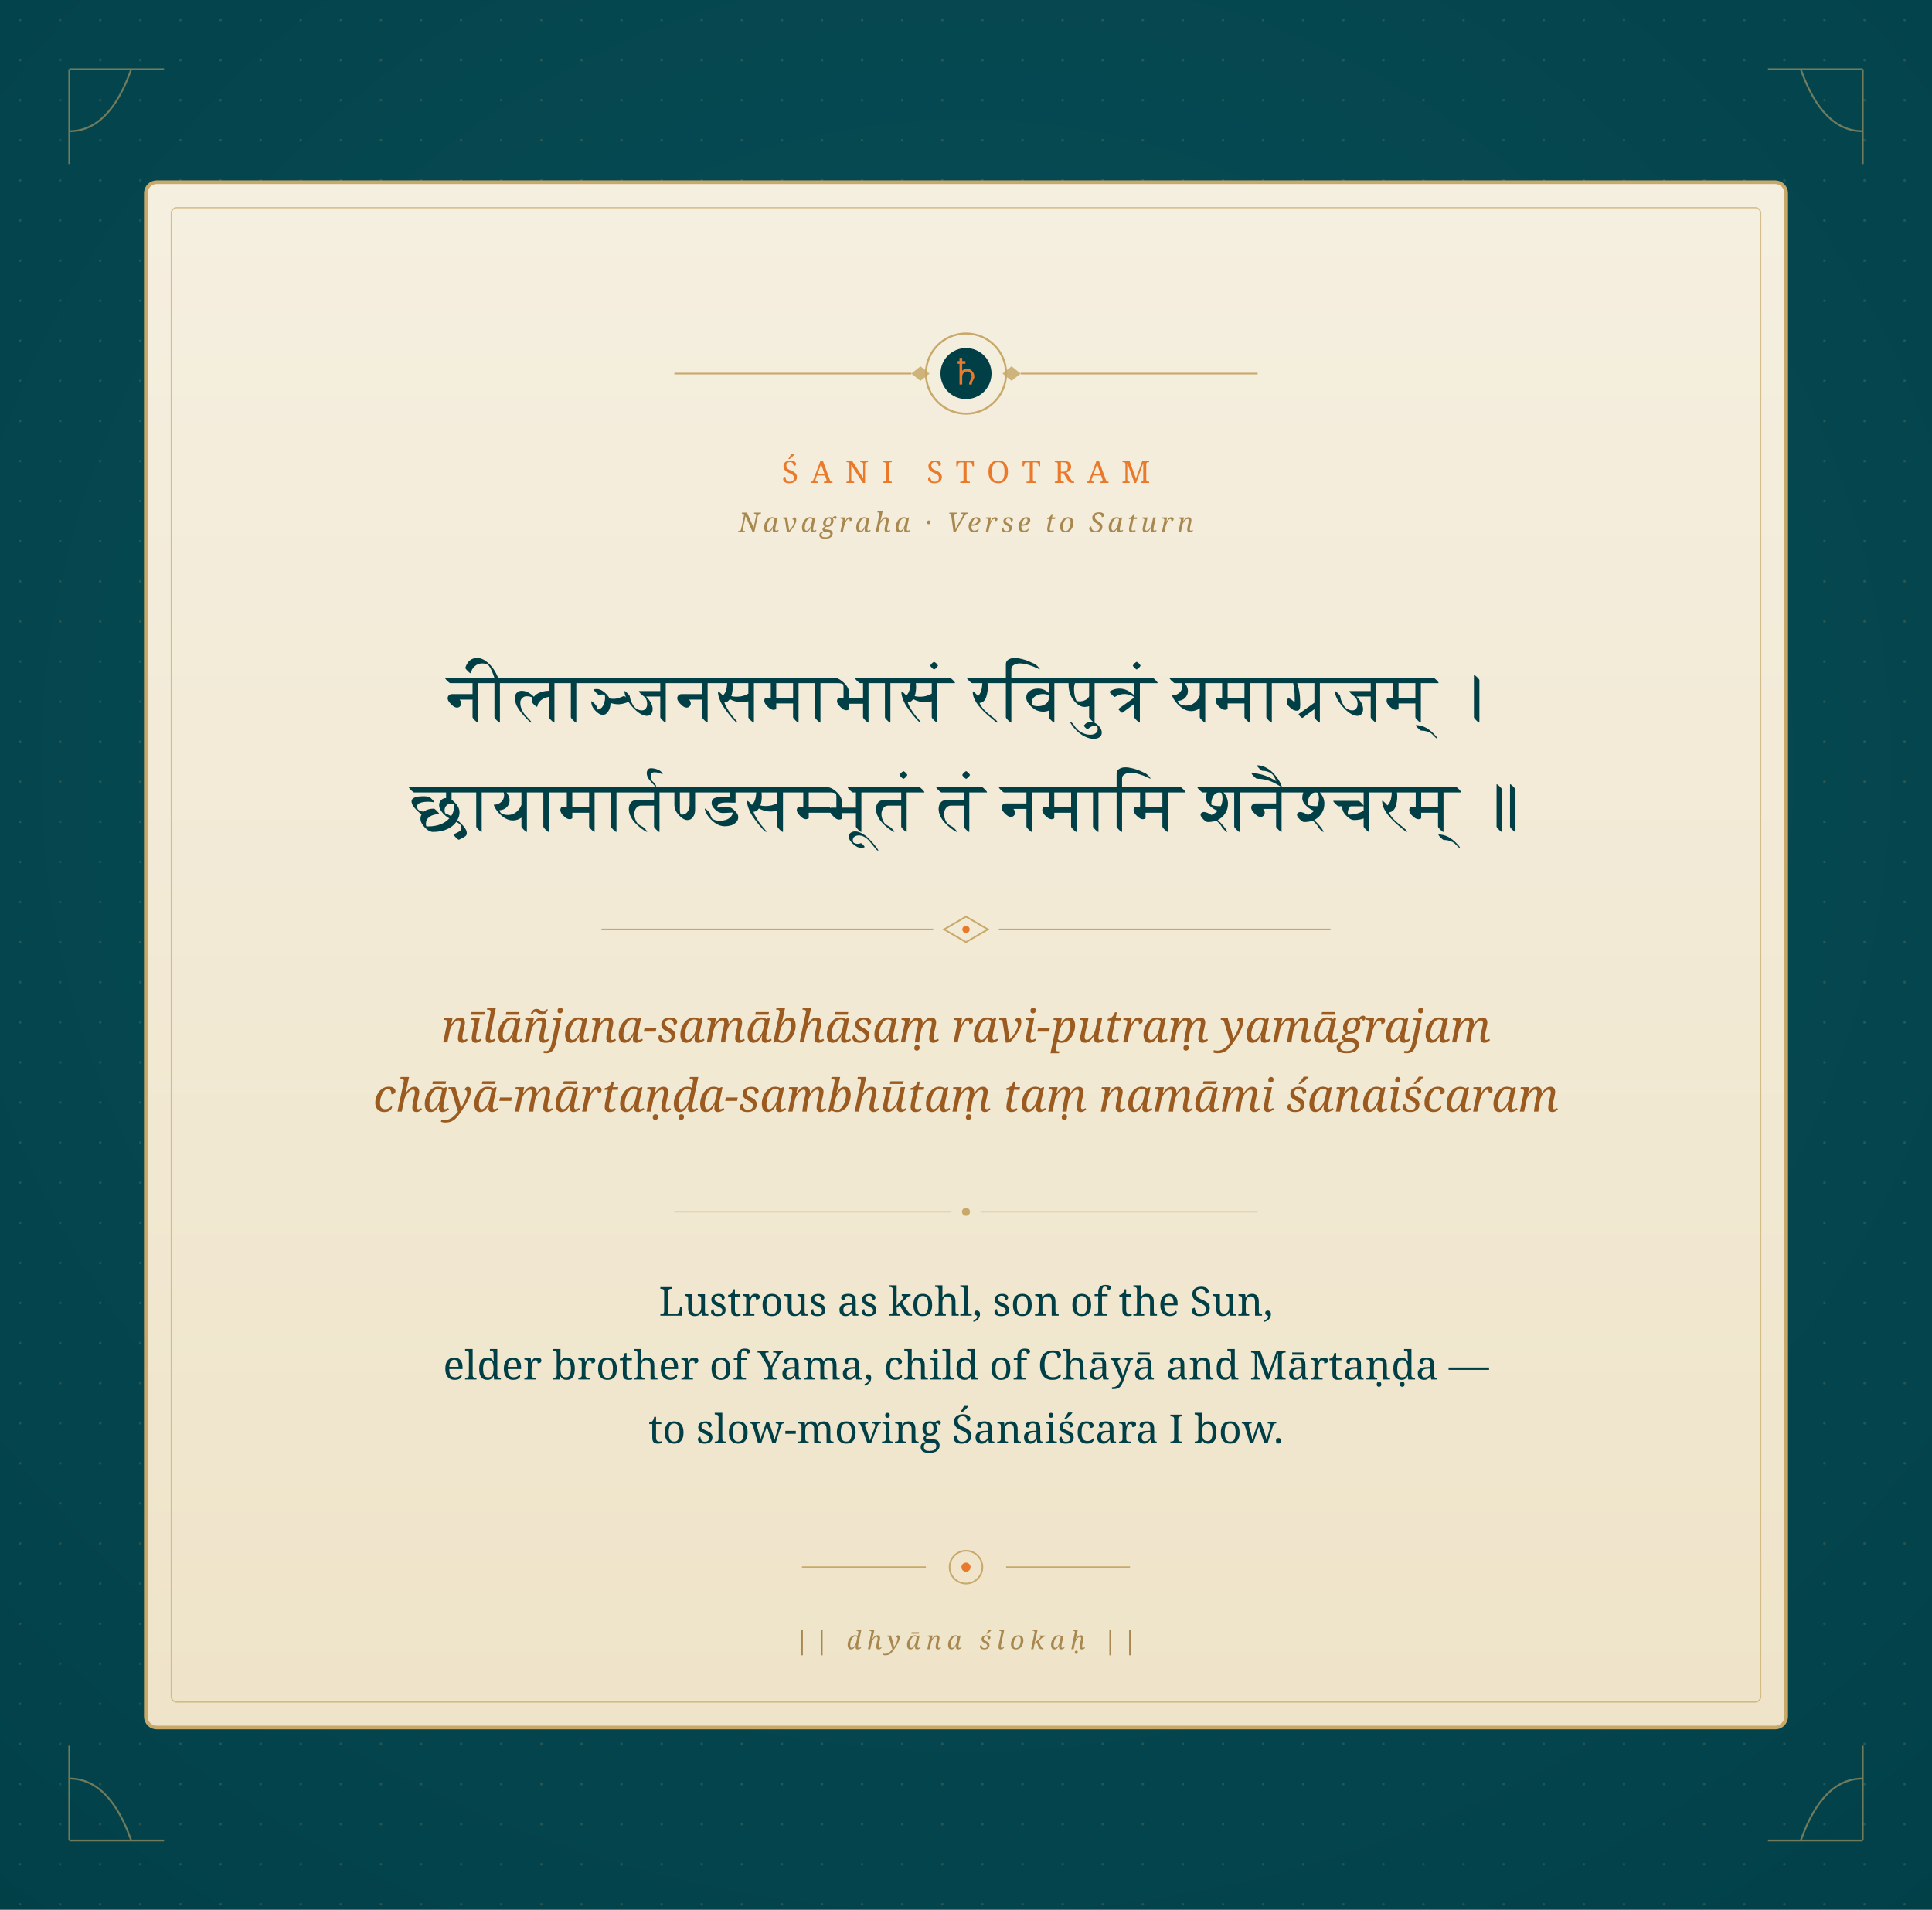
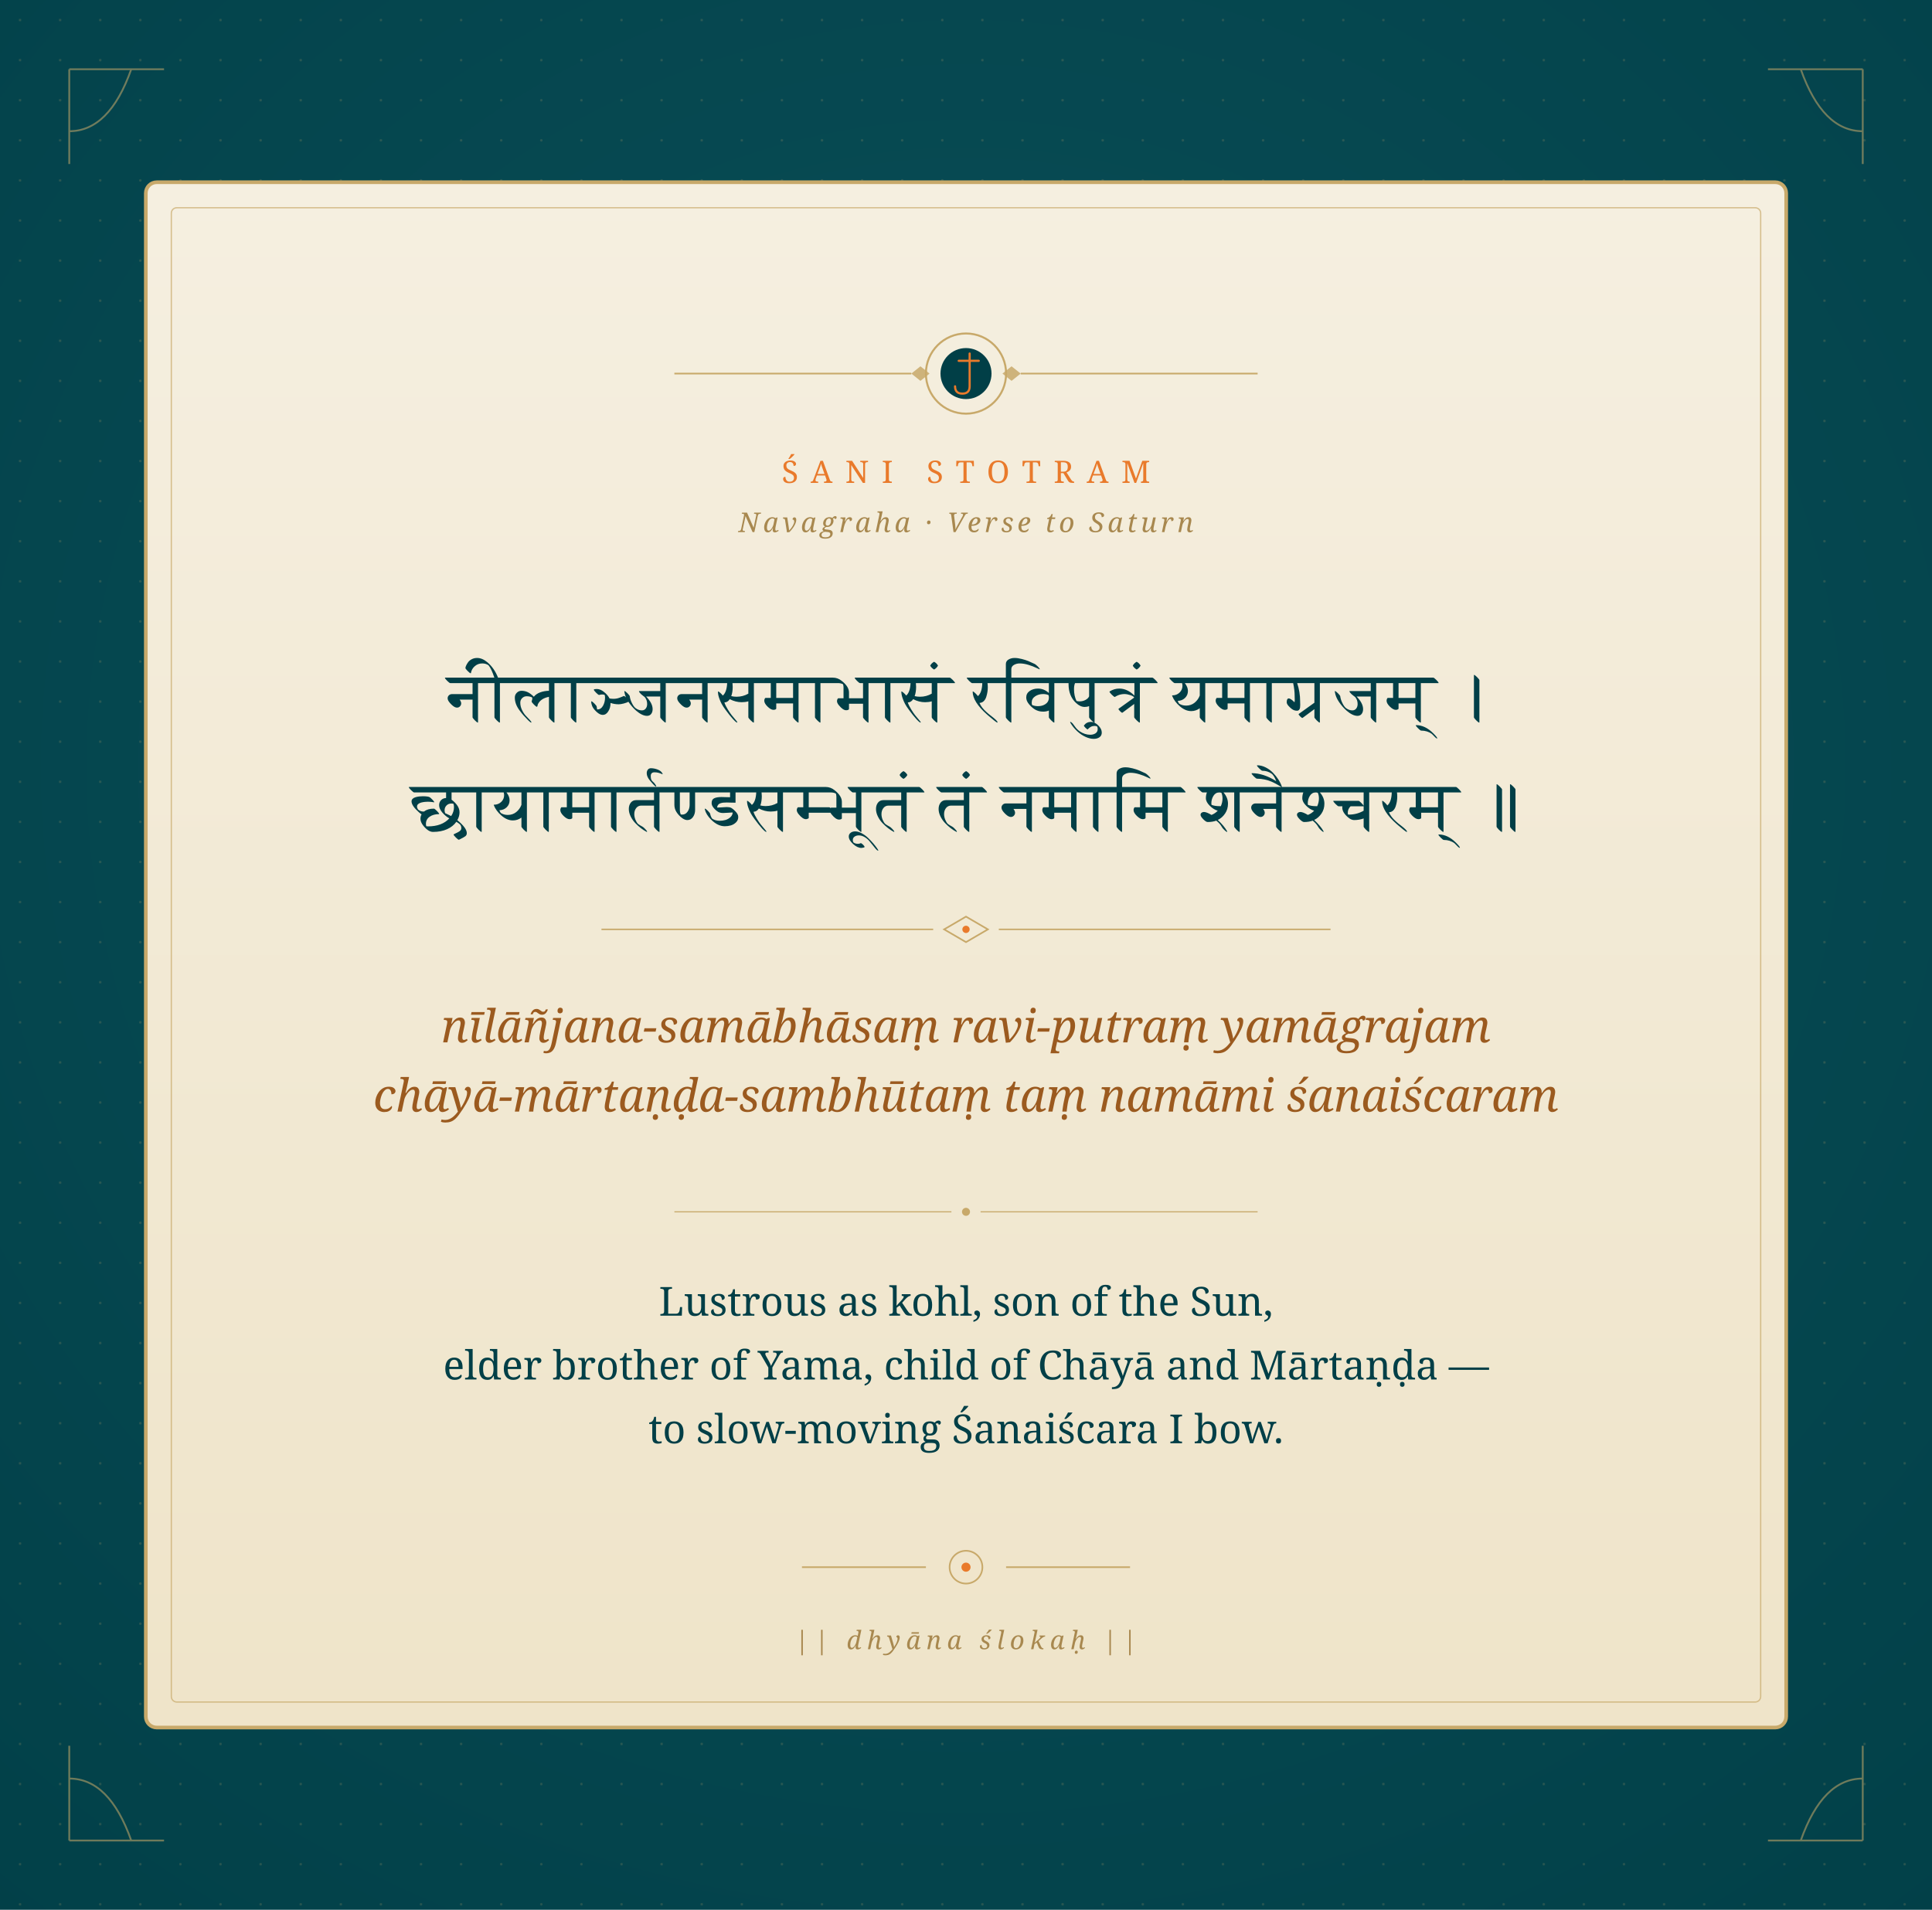
<svg xmlns="http://www.w3.org/2000/svg" viewBox="0 0 1060 1048" width="1060" height="1048">
  <defs>
    <linearGradient id="cardA" x1="0" y1="0" x2="0" y2="1">
      <stop offset="0" stop-color="#F5EFE0" />
      <stop offset="1" stop-color="#EFE4C9" />
    </linearGradient>
    <radialGradient id="bgA" cx="0.5" cy="0.4" r="0.85">
      <stop offset="0" stop-color="#0A4F58" />
      <stop offset="1" stop-color="#013F47" />
    </radialGradient>
    <pattern id="dotsA" x="0" y="0" width="22" height="22" patternUnits="userSpaceOnUse">
      <circle cx="11" cy="11" r="0.7" fill="#C8A96A" opacity="0.18" />
    </pattern>
  </defs>
  <rect width="1060" height="1048" fill="url(#bgA)" />
  <rect width="1060" height="1048" fill="url(#dotsA)" />
  <g stroke="#C8A96A" stroke-width="1" fill="none" opacity="0.55">
    <path d="M 38,38 L 38,90 M 38,38 L 90,38" />
    <path d="M 38,72 Q 60,72 72,38" />
    <path d="M 1022,38 L 1022,90 M 1022,38 L 970,38" />
    <path d="M 1022,72 Q 1000,72 988,38" />
    <path d="M 38,1010 L 38,958 M 38,1010 L 90,1010" />
    <path d="M 38,976 Q 60,976 72,1010" />
    <path d="M 1022,1010 L 1022,958 M 1022,1010 L 970,1010" />
    <path d="M 1022,976 Q 1000,976 988,1010" />
  </g>
  <rect x="80" y="100" width="900" height="848" rx="6" ry="6" fill="url(#cardA)" stroke="#C8A96A" stroke-width="2" />
  <rect x="94" y="114" width="872" height="820" rx="3" ry="3" fill="none" stroke="#C8A96A" stroke-width="0.7" opacity="0.7" />
  <g transform="translate(530,205)">
    <line x1="-160" y1="0" x2="-30" y2="0" stroke="#C8A96A" stroke-width="0.9" />
    <line x1="30" y1="0" x2="160" y2="0" stroke="#C8A96A" stroke-width="0.9" />
    <circle r="22" fill="none" stroke="#C8A96A" stroke-width="1.1" />
    <circle r="14" fill="#013F47" />
-     <text x="0" y="6" text-anchor="middle" font-family="serif" font-size="20" fill="#E97A2B" font-weight="600">♄</text>
+     <g transform="scale(0.5)">
+       <path d="M 4 -22 L 4 14 Q 4 22 -4 22 Q -12 22 -12 14" stroke="#E97A2B" stroke-width="2.4" stroke-linecap="round" stroke-linejoin="round" fill="none" />
+       <line x1="-8" y1="-14" x2="14" y2="-14" stroke="#E97A2B" stroke-width="2.4" stroke-linecap="round" stroke-linejoin="round" fill="none" />
+     </g>
    <g fill="#C8A96A" opacity="0.85">
      <polygon points="-30,0 -25,-4 -20,0 -25,4" />
      <polygon points="30,0 25,-4 20,0 25,4" />
    </g>
  </g>
  <text x="530" y="265" text-anchor="middle" font-family="serif" letter-spacing="7" font-size="17" fill="#E97A2B" font-weight="500">ŚANI  STOTRAM</text>
  <text x="530" y="292" text-anchor="middle" font-family="serif" font-style="italic" font-size="15" fill="#A8884F" letter-spacing="2">Navagraha · Verse to Saturn</text>
  <g font-family="FreeSerif, serif" fill="#013F47" text-anchor="middle">
    <text x="530" y="395" font-size="38">नीलाञ्जनसमाभासं रविपुत्रं यमाग्रजम् ।</text>
    <text x="530" y="455" font-size="38">छायामार्तण्डसम्भूतं तं नमामि शनैश्चरम् ॥</text>
  </g>
  <g transform="translate(530,510)">
    <line x1="-200" y1="0" x2="-18" y2="0" stroke="#C8A96A" stroke-width="0.8" />
    <line x1="18" y1="0" x2="200" y2="0" stroke="#C8A96A" stroke-width="0.8" />
    <polygon points="-12,0 0,-7 12,0 0,7" fill="none" stroke="#C8A96A" stroke-width="0.9" />
    <circle r="2" fill="#E97A2B" />
  </g>
  <g font-family="serif" font-style="italic" fill="#9B5A1F" text-anchor="middle">
    <text x="530" y="572" font-size="25">nīlāñjana-samābhāsaṃ ravi-putraṃ yamāgrajam</text>
    <text x="530" y="610" font-size="25">chāyā-mārtaṇḍa-sambhūtaṃ taṃ namāmi śanaiścaram</text>
  </g>
  <g transform="translate(530,665)">
    <line x1="-160" y1="0" x2="-8" y2="0" stroke="#C8A96A" stroke-width="0.6" />
    <line x1="8" y1="0" x2="160" y2="0" stroke="#C8A96A" stroke-width="0.6" />
    <circle r="2.2" fill="#C8A96A" />
  </g>
  <g font-family="serif" fill="#013F47" text-anchor="middle">
    <text x="530" y="722" font-size="22">Lustrous as kohl, son of the Sun,</text>
    <text x="530" y="757" font-size="22">elder brother of Yama, child of Chāyā and Mārtaṇḍa —</text>
    <text x="530" y="792" font-size="22">to slow-moving Śanaiścara I bow.</text>
  </g>
  <g transform="translate(530,860)">
    <line x1="-90" y1="0" x2="-22" y2="0" stroke="#C8A96A" stroke-width="0.9" />
    <line x1="22" y1="0" x2="90" y2="0" stroke="#C8A96A" stroke-width="0.9" />
    <circle r="9" fill="none" stroke="#C8A96A" stroke-width="0.9" />
    <circle r="2.5" fill="#E97A2B" />
  </g>
  <text x="530" y="905" text-anchor="middle" font-family="serif" font-style="italic" font-size="14" fill="#A8884F" letter-spacing="3">|| dhyāna ślokaḥ ||</text>
</svg>
